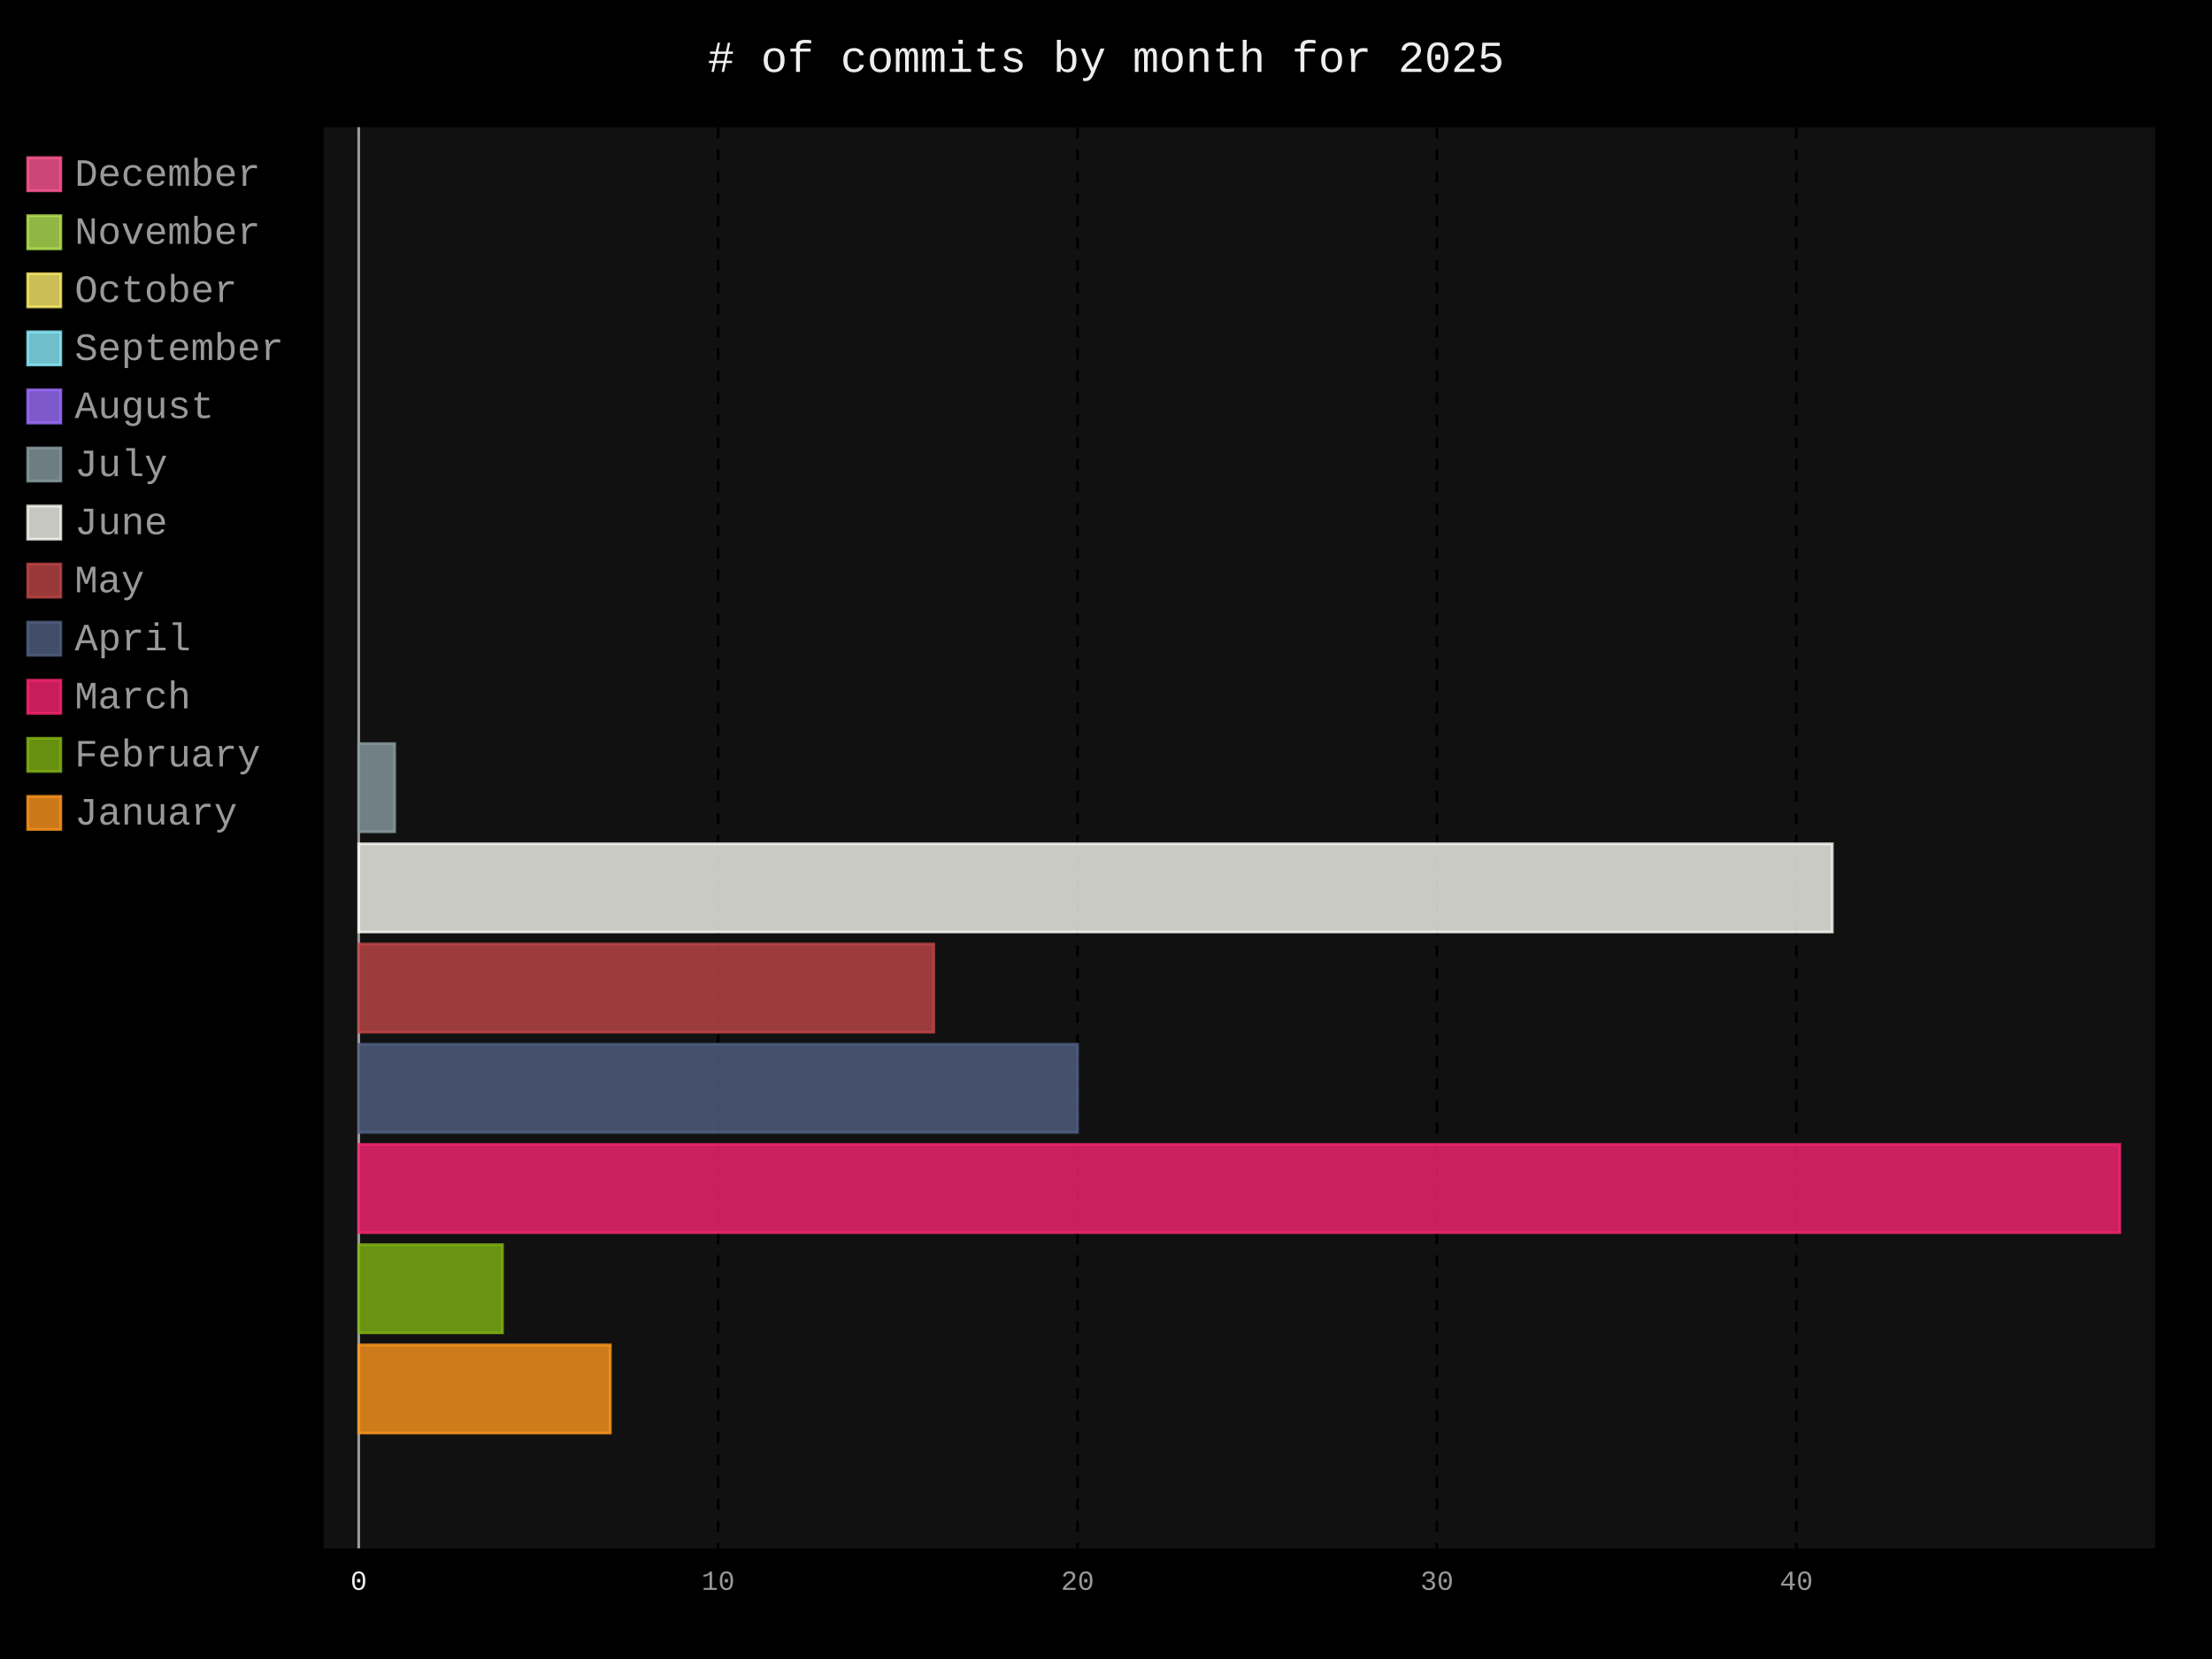
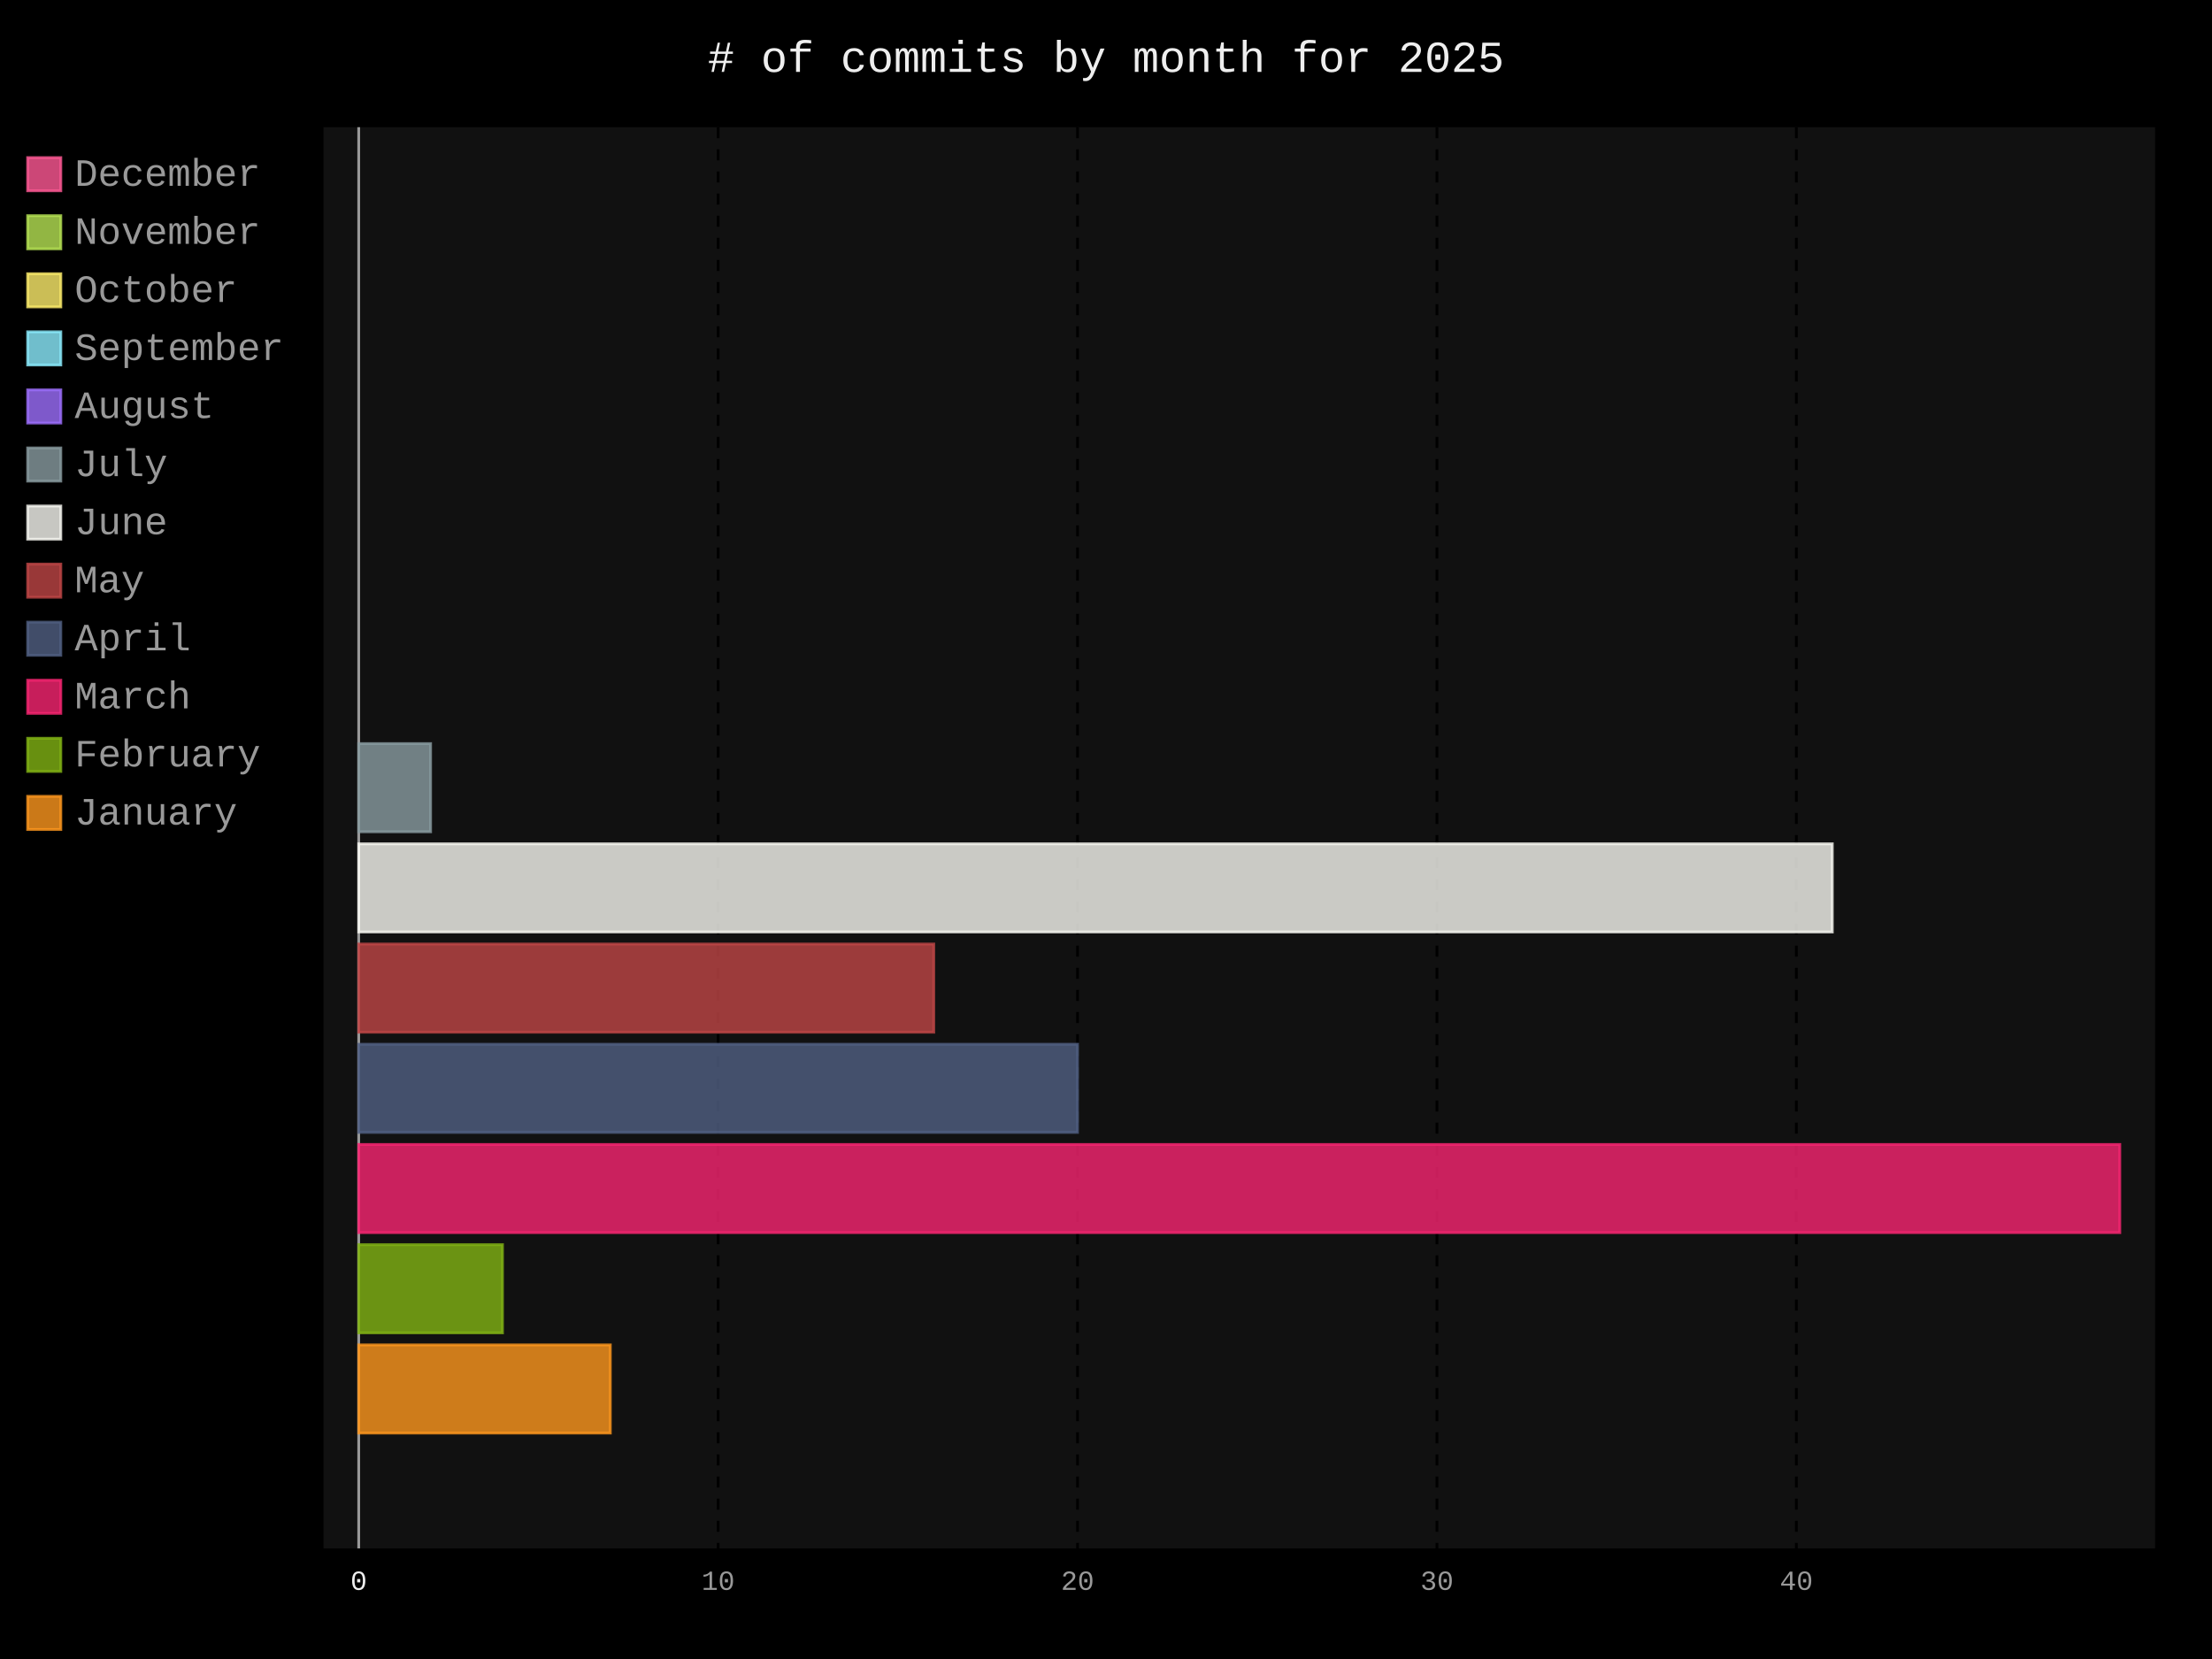
- <svg xmlns="http://www.w3.org/2000/svg" id="chart-0d1bb04b-5ee5-4cbf-b8f2-c438b8bd39c2" class="pygal-chart" viewBox="0 0 800 600">
+ <svg xmlns="http://www.w3.org/2000/svg" id="chart-15390e19-6cad-4f6e-876d-89a601a319fb" class="pygal-chart" viewBox="0 0 800 600">
  <defs>
-     <style type="text/css">#chart-0d1bb04b-5ee5-4cbf-b8f2-c438b8bd39c2{-webkit-user-select:none;-webkit-font-smoothing:antialiased;font-family:Consolas,"Liberation Mono",Menlo,Courier,monospace}#chart-0d1bb04b-5ee5-4cbf-b8f2-c438b8bd39c2 .title{font-family:Consolas,"Liberation Mono",Menlo,Courier,monospace;font-size:16px}#chart-0d1bb04b-5ee5-4cbf-b8f2-c438b8bd39c2 .legends .legend text{font-family:Consolas,"Liberation Mono",Menlo,Courier,monospace;font-size:14px}#chart-0d1bb04b-5ee5-4cbf-b8f2-c438b8bd39c2 .axis text{font-family:Consolas,"Liberation Mono",Menlo,Courier,monospace;font-size:10px}#chart-0d1bb04b-5ee5-4cbf-b8f2-c438b8bd39c2 .axis text.major{font-family:Consolas,"Liberation Mono",Menlo,Courier,monospace;font-size:10px}#chart-0d1bb04b-5ee5-4cbf-b8f2-c438b8bd39c2 .text-overlay text.value{font-family:Consolas,"Liberation Mono",Menlo,Courier,monospace;font-size:16px}#chart-0d1bb04b-5ee5-4cbf-b8f2-c438b8bd39c2 .text-overlay text.label{font-family:Consolas,"Liberation Mono",Menlo,Courier,monospace;font-size:10px}#chart-0d1bb04b-5ee5-4cbf-b8f2-c438b8bd39c2 .tooltip{font-family:Consolas,"Liberation Mono",Menlo,Courier,monospace;font-size:14px}#chart-0d1bb04b-5ee5-4cbf-b8f2-c438b8bd39c2 text.no_data{font-family:Consolas,"Liberation Mono",Menlo,Courier,monospace;font-size:64px}
- #chart-0d1bb04b-5ee5-4cbf-b8f2-c438b8bd39c2{background-color:black}#chart-0d1bb04b-5ee5-4cbf-b8f2-c438b8bd39c2 path,#chart-0d1bb04b-5ee5-4cbf-b8f2-c438b8bd39c2 line,#chart-0d1bb04b-5ee5-4cbf-b8f2-c438b8bd39c2 rect,#chart-0d1bb04b-5ee5-4cbf-b8f2-c438b8bd39c2 circle{-webkit-transition:250ms;-moz-transition:250ms;transition:250ms}#chart-0d1bb04b-5ee5-4cbf-b8f2-c438b8bd39c2 .graph &gt; .background{fill:black}#chart-0d1bb04b-5ee5-4cbf-b8f2-c438b8bd39c2 .plot &gt; .background{fill:#111}#chart-0d1bb04b-5ee5-4cbf-b8f2-c438b8bd39c2 .graph{fill:#999}#chart-0d1bb04b-5ee5-4cbf-b8f2-c438b8bd39c2 text.no_data{fill:#eee}#chart-0d1bb04b-5ee5-4cbf-b8f2-c438b8bd39c2 .title{fill:#eee}#chart-0d1bb04b-5ee5-4cbf-b8f2-c438b8bd39c2 .legends .legend text{fill:#999}#chart-0d1bb04b-5ee5-4cbf-b8f2-c438b8bd39c2 .legends .legend:hover text{fill:#eee}#chart-0d1bb04b-5ee5-4cbf-b8f2-c438b8bd39c2 .axis .line{stroke:#eee}#chart-0d1bb04b-5ee5-4cbf-b8f2-c438b8bd39c2 .axis .guide.line{stroke:#555}#chart-0d1bb04b-5ee5-4cbf-b8f2-c438b8bd39c2 .axis .major.line{stroke:#999}#chart-0d1bb04b-5ee5-4cbf-b8f2-c438b8bd39c2 .axis text.major{fill:#eee}#chart-0d1bb04b-5ee5-4cbf-b8f2-c438b8bd39c2 .axis.y .guides:hover .guide.line,#chart-0d1bb04b-5ee5-4cbf-b8f2-c438b8bd39c2 .line-graph .axis.x .guides:hover .guide.line,#chart-0d1bb04b-5ee5-4cbf-b8f2-c438b8bd39c2 .stackedline-graph .axis.x .guides:hover .guide.line,#chart-0d1bb04b-5ee5-4cbf-b8f2-c438b8bd39c2 .xy-graph .axis.x .guides:hover .guide.line{stroke:#eee}#chart-0d1bb04b-5ee5-4cbf-b8f2-c438b8bd39c2 .axis .guides:hover text{fill:#eee}#chart-0d1bb04b-5ee5-4cbf-b8f2-c438b8bd39c2 .reactive{fill-opacity:.8;stroke-opacity:.8;stroke-width:1}#chart-0d1bb04b-5ee5-4cbf-b8f2-c438b8bd39c2 .ci{stroke:#999}#chart-0d1bb04b-5ee5-4cbf-b8f2-c438b8bd39c2 .reactive.active,#chart-0d1bb04b-5ee5-4cbf-b8f2-c438b8bd39c2 .active .reactive{fill-opacity:.4;stroke-opacity:.9;stroke-width:4}#chart-0d1bb04b-5ee5-4cbf-b8f2-c438b8bd39c2 .ci .reactive.active{stroke-width:1.5}#chart-0d1bb04b-5ee5-4cbf-b8f2-c438b8bd39c2 .series text{fill:#eee}#chart-0d1bb04b-5ee5-4cbf-b8f2-c438b8bd39c2 .tooltip rect{fill:#111;stroke:#eee;-webkit-transition:opacity 250ms;-moz-transition:opacity 250ms;transition:opacity 250ms}#chart-0d1bb04b-5ee5-4cbf-b8f2-c438b8bd39c2 .tooltip .label{fill:#999}#chart-0d1bb04b-5ee5-4cbf-b8f2-c438b8bd39c2 .tooltip .label{fill:#999}#chart-0d1bb04b-5ee5-4cbf-b8f2-c438b8bd39c2 .tooltip .legend{font-size:.8em;fill:#555}#chart-0d1bb04b-5ee5-4cbf-b8f2-c438b8bd39c2 .tooltip .x_label{font-size:.6em;fill:#eee}#chart-0d1bb04b-5ee5-4cbf-b8f2-c438b8bd39c2 .tooltip .xlink{font-size:.5em;text-decoration:underline}#chart-0d1bb04b-5ee5-4cbf-b8f2-c438b8bd39c2 .tooltip .value{font-size:1.5em}#chart-0d1bb04b-5ee5-4cbf-b8f2-c438b8bd39c2 .bound{font-size:.5em}#chart-0d1bb04b-5ee5-4cbf-b8f2-c438b8bd39c2 .max-value{font-size:.75em;fill:#555}#chart-0d1bb04b-5ee5-4cbf-b8f2-c438b8bd39c2 .map-element{fill:#111;stroke:#555 !important}#chart-0d1bb04b-5ee5-4cbf-b8f2-c438b8bd39c2 .map-element .reactive{fill-opacity:inherit;stroke-opacity:inherit}#chart-0d1bb04b-5ee5-4cbf-b8f2-c438b8bd39c2 .color-0,#chart-0d1bb04b-5ee5-4cbf-b8f2-c438b8bd39c2 .color-0 a:visited{stroke:#ff5995;fill:#ff5995}#chart-0d1bb04b-5ee5-4cbf-b8f2-c438b8bd39c2 .color-1,#chart-0d1bb04b-5ee5-4cbf-b8f2-c438b8bd39c2 .color-1 a:visited{stroke:#b6e354;fill:#b6e354}#chart-0d1bb04b-5ee5-4cbf-b8f2-c438b8bd39c2 .color-2,#chart-0d1bb04b-5ee5-4cbf-b8f2-c438b8bd39c2 .color-2 a:visited{stroke:#feed6c;fill:#feed6c}#chart-0d1bb04b-5ee5-4cbf-b8f2-c438b8bd39c2 .color-3,#chart-0d1bb04b-5ee5-4cbf-b8f2-c438b8bd39c2 .color-3 a:visited{stroke:#8cedff;fill:#8cedff}#chart-0d1bb04b-5ee5-4cbf-b8f2-c438b8bd39c2 .color-4,#chart-0d1bb04b-5ee5-4cbf-b8f2-c438b8bd39c2 .color-4 a:visited{stroke:#9e6ffe;fill:#9e6ffe}#chart-0d1bb04b-5ee5-4cbf-b8f2-c438b8bd39c2 .color-5,#chart-0d1bb04b-5ee5-4cbf-b8f2-c438b8bd39c2 .color-5 a:visited{stroke:#899ca1;fill:#899ca1}#chart-0d1bb04b-5ee5-4cbf-b8f2-c438b8bd39c2 .color-6,#chart-0d1bb04b-5ee5-4cbf-b8f2-c438b8bd39c2 .color-6 a:visited{stroke:#f8f8f2;fill:#f8f8f2}#chart-0d1bb04b-5ee5-4cbf-b8f2-c438b8bd39c2 .color-7,#chart-0d1bb04b-5ee5-4cbf-b8f2-c438b8bd39c2 .color-7 a:visited{stroke:#bf4646;fill:#bf4646}#chart-0d1bb04b-5ee5-4cbf-b8f2-c438b8bd39c2 .color-8,#chart-0d1bb04b-5ee5-4cbf-b8f2-c438b8bd39c2 .color-8 a:visited{stroke:#516083;fill:#516083}#chart-0d1bb04b-5ee5-4cbf-b8f2-c438b8bd39c2 .color-9,#chart-0d1bb04b-5ee5-4cbf-b8f2-c438b8bd39c2 .color-9 a:visited{stroke:#f92672;fill:#f92672}#chart-0d1bb04b-5ee5-4cbf-b8f2-c438b8bd39c2 .color-10,#chart-0d1bb04b-5ee5-4cbf-b8f2-c438b8bd39c2 .color-10 a:visited{stroke:#82b414;fill:#82b414}#chart-0d1bb04b-5ee5-4cbf-b8f2-c438b8bd39c2 .color-11,#chart-0d1bb04b-5ee5-4cbf-b8f2-c438b8bd39c2 .color-11 a:visited{stroke:#fd971f;fill:#fd971f}#chart-0d1bb04b-5ee5-4cbf-b8f2-c438b8bd39c2 .text-overlay .color-0 text{fill:black}#chart-0d1bb04b-5ee5-4cbf-b8f2-c438b8bd39c2 .text-overlay .color-1 text{fill:black}#chart-0d1bb04b-5ee5-4cbf-b8f2-c438b8bd39c2 .text-overlay .color-2 text{fill:black}#chart-0d1bb04b-5ee5-4cbf-b8f2-c438b8bd39c2 .text-overlay .color-3 text{fill:black}#chart-0d1bb04b-5ee5-4cbf-b8f2-c438b8bd39c2 .text-overlay .color-4 text{fill:black}#chart-0d1bb04b-5ee5-4cbf-b8f2-c438b8bd39c2 .text-overlay .color-5 text{fill:black}#chart-0d1bb04b-5ee5-4cbf-b8f2-c438b8bd39c2 .text-overlay .color-6 text{fill:black}#chart-0d1bb04b-5ee5-4cbf-b8f2-c438b8bd39c2 .text-overlay .color-7 text{fill:black}#chart-0d1bb04b-5ee5-4cbf-b8f2-c438b8bd39c2 .text-overlay .color-8 text{fill:black}#chart-0d1bb04b-5ee5-4cbf-b8f2-c438b8bd39c2 .text-overlay .color-9 text{fill:black}#chart-0d1bb04b-5ee5-4cbf-b8f2-c438b8bd39c2 .text-overlay .color-10 text{fill:black}#chart-0d1bb04b-5ee5-4cbf-b8f2-c438b8bd39c2 .text-overlay .color-11 text{fill:black}
- #chart-0d1bb04b-5ee5-4cbf-b8f2-c438b8bd39c2 text.no_data{text-anchor:middle}#chart-0d1bb04b-5ee5-4cbf-b8f2-c438b8bd39c2 .guide.line{fill:none}#chart-0d1bb04b-5ee5-4cbf-b8f2-c438b8bd39c2 .centered{text-anchor:middle}#chart-0d1bb04b-5ee5-4cbf-b8f2-c438b8bd39c2 .title{text-anchor:middle}#chart-0d1bb04b-5ee5-4cbf-b8f2-c438b8bd39c2 .legends .legend text{fill-opacity:1}#chart-0d1bb04b-5ee5-4cbf-b8f2-c438b8bd39c2 .axis.x text{text-anchor:middle}#chart-0d1bb04b-5ee5-4cbf-b8f2-c438b8bd39c2 .axis.x:not(.web) text[transform]{text-anchor:start}#chart-0d1bb04b-5ee5-4cbf-b8f2-c438b8bd39c2 .axis.x:not(.web) text[transform].backwards{text-anchor:end}#chart-0d1bb04b-5ee5-4cbf-b8f2-c438b8bd39c2 .axis.y text{text-anchor:end}#chart-0d1bb04b-5ee5-4cbf-b8f2-c438b8bd39c2 .axis.y text[transform].backwards{text-anchor:start}#chart-0d1bb04b-5ee5-4cbf-b8f2-c438b8bd39c2 .axis.y2 text{text-anchor:start}#chart-0d1bb04b-5ee5-4cbf-b8f2-c438b8bd39c2 .axis.y2 text[transform].backwards{text-anchor:end}#chart-0d1bb04b-5ee5-4cbf-b8f2-c438b8bd39c2 .axis .guide.line{stroke-dasharray:4,4;stroke:black}#chart-0d1bb04b-5ee5-4cbf-b8f2-c438b8bd39c2 .axis .major.guide.line{stroke-dasharray:6,6;stroke:black}#chart-0d1bb04b-5ee5-4cbf-b8f2-c438b8bd39c2 .horizontal .axis.y .guide.line,#chart-0d1bb04b-5ee5-4cbf-b8f2-c438b8bd39c2 .horizontal .axis.y2 .guide.line,#chart-0d1bb04b-5ee5-4cbf-b8f2-c438b8bd39c2 .vertical .axis.x .guide.line{opacity:0}#chart-0d1bb04b-5ee5-4cbf-b8f2-c438b8bd39c2 .horizontal .axis.always_show .guide.line,#chart-0d1bb04b-5ee5-4cbf-b8f2-c438b8bd39c2 .vertical .axis.always_show .guide.line{opacity:1 !important}#chart-0d1bb04b-5ee5-4cbf-b8f2-c438b8bd39c2 .axis.y .guides:hover .guide.line,#chart-0d1bb04b-5ee5-4cbf-b8f2-c438b8bd39c2 .axis.y2 .guides:hover .guide.line,#chart-0d1bb04b-5ee5-4cbf-b8f2-c438b8bd39c2 .axis.x .guides:hover .guide.line{opacity:1}#chart-0d1bb04b-5ee5-4cbf-b8f2-c438b8bd39c2 .axis .guides:hover text{opacity:1}#chart-0d1bb04b-5ee5-4cbf-b8f2-c438b8bd39c2 .nofill{fill:none}#chart-0d1bb04b-5ee5-4cbf-b8f2-c438b8bd39c2 .subtle-fill{fill-opacity:.2}#chart-0d1bb04b-5ee5-4cbf-b8f2-c438b8bd39c2 .dot{stroke-width:1px;fill-opacity:1;stroke-opacity:1}#chart-0d1bb04b-5ee5-4cbf-b8f2-c438b8bd39c2 .dot.active{stroke-width:5px}#chart-0d1bb04b-5ee5-4cbf-b8f2-c438b8bd39c2 .dot.negative{fill:transparent}#chart-0d1bb04b-5ee5-4cbf-b8f2-c438b8bd39c2 text,#chart-0d1bb04b-5ee5-4cbf-b8f2-c438b8bd39c2 tspan{stroke:none !important}#chart-0d1bb04b-5ee5-4cbf-b8f2-c438b8bd39c2 .series text.active{opacity:1}#chart-0d1bb04b-5ee5-4cbf-b8f2-c438b8bd39c2 .tooltip rect{fill-opacity:.95;stroke-width:.5}#chart-0d1bb04b-5ee5-4cbf-b8f2-c438b8bd39c2 .tooltip text{fill-opacity:1}#chart-0d1bb04b-5ee5-4cbf-b8f2-c438b8bd39c2 .showable{visibility:hidden}#chart-0d1bb04b-5ee5-4cbf-b8f2-c438b8bd39c2 .showable.shown{visibility:visible}#chart-0d1bb04b-5ee5-4cbf-b8f2-c438b8bd39c2 .gauge-background{fill:rgba(229,229,229,1);stroke:none}#chart-0d1bb04b-5ee5-4cbf-b8f2-c438b8bd39c2 .bg-lines{stroke:black;stroke-width:2px}</style>
+     <style type="text/css">#chart-15390e19-6cad-4f6e-876d-89a601a319fb{-webkit-user-select:none;-webkit-font-smoothing:antialiased;font-family:Consolas,"Liberation Mono",Menlo,Courier,monospace}#chart-15390e19-6cad-4f6e-876d-89a601a319fb .title{font-family:Consolas,"Liberation Mono",Menlo,Courier,monospace;font-size:16px}#chart-15390e19-6cad-4f6e-876d-89a601a319fb .legends .legend text{font-family:Consolas,"Liberation Mono",Menlo,Courier,monospace;font-size:14px}#chart-15390e19-6cad-4f6e-876d-89a601a319fb .axis text{font-family:Consolas,"Liberation Mono",Menlo,Courier,monospace;font-size:10px}#chart-15390e19-6cad-4f6e-876d-89a601a319fb .axis text.major{font-family:Consolas,"Liberation Mono",Menlo,Courier,monospace;font-size:10px}#chart-15390e19-6cad-4f6e-876d-89a601a319fb .text-overlay text.value{font-family:Consolas,"Liberation Mono",Menlo,Courier,monospace;font-size:16px}#chart-15390e19-6cad-4f6e-876d-89a601a319fb .text-overlay text.label{font-family:Consolas,"Liberation Mono",Menlo,Courier,monospace;font-size:10px}#chart-15390e19-6cad-4f6e-876d-89a601a319fb .tooltip{font-family:Consolas,"Liberation Mono",Menlo,Courier,monospace;font-size:14px}#chart-15390e19-6cad-4f6e-876d-89a601a319fb text.no_data{font-family:Consolas,"Liberation Mono",Menlo,Courier,monospace;font-size:64px}
+ #chart-15390e19-6cad-4f6e-876d-89a601a319fb{background-color:black}#chart-15390e19-6cad-4f6e-876d-89a601a319fb path,#chart-15390e19-6cad-4f6e-876d-89a601a319fb line,#chart-15390e19-6cad-4f6e-876d-89a601a319fb rect,#chart-15390e19-6cad-4f6e-876d-89a601a319fb circle{-webkit-transition:250ms;-moz-transition:250ms;transition:250ms}#chart-15390e19-6cad-4f6e-876d-89a601a319fb .graph &gt; .background{fill:black}#chart-15390e19-6cad-4f6e-876d-89a601a319fb .plot &gt; .background{fill:#111}#chart-15390e19-6cad-4f6e-876d-89a601a319fb .graph{fill:#999}#chart-15390e19-6cad-4f6e-876d-89a601a319fb text.no_data{fill:#eee}#chart-15390e19-6cad-4f6e-876d-89a601a319fb .title{fill:#eee}#chart-15390e19-6cad-4f6e-876d-89a601a319fb .legends .legend text{fill:#999}#chart-15390e19-6cad-4f6e-876d-89a601a319fb .legends .legend:hover text{fill:#eee}#chart-15390e19-6cad-4f6e-876d-89a601a319fb .axis .line{stroke:#eee}#chart-15390e19-6cad-4f6e-876d-89a601a319fb .axis .guide.line{stroke:#555}#chart-15390e19-6cad-4f6e-876d-89a601a319fb .axis .major.line{stroke:#999}#chart-15390e19-6cad-4f6e-876d-89a601a319fb .axis text.major{fill:#eee}#chart-15390e19-6cad-4f6e-876d-89a601a319fb .axis.y .guides:hover .guide.line,#chart-15390e19-6cad-4f6e-876d-89a601a319fb .line-graph .axis.x .guides:hover .guide.line,#chart-15390e19-6cad-4f6e-876d-89a601a319fb .stackedline-graph .axis.x .guides:hover .guide.line,#chart-15390e19-6cad-4f6e-876d-89a601a319fb .xy-graph .axis.x .guides:hover .guide.line{stroke:#eee}#chart-15390e19-6cad-4f6e-876d-89a601a319fb .axis .guides:hover text{fill:#eee}#chart-15390e19-6cad-4f6e-876d-89a601a319fb .reactive{fill-opacity:.8;stroke-opacity:.8;stroke-width:1}#chart-15390e19-6cad-4f6e-876d-89a601a319fb .ci{stroke:#999}#chart-15390e19-6cad-4f6e-876d-89a601a319fb .reactive.active,#chart-15390e19-6cad-4f6e-876d-89a601a319fb .active .reactive{fill-opacity:.4;stroke-opacity:.9;stroke-width:4}#chart-15390e19-6cad-4f6e-876d-89a601a319fb .ci .reactive.active{stroke-width:1.5}#chart-15390e19-6cad-4f6e-876d-89a601a319fb .series text{fill:#eee}#chart-15390e19-6cad-4f6e-876d-89a601a319fb .tooltip rect{fill:#111;stroke:#eee;-webkit-transition:opacity 250ms;-moz-transition:opacity 250ms;transition:opacity 250ms}#chart-15390e19-6cad-4f6e-876d-89a601a319fb .tooltip .label{fill:#999}#chart-15390e19-6cad-4f6e-876d-89a601a319fb .tooltip .label{fill:#999}#chart-15390e19-6cad-4f6e-876d-89a601a319fb .tooltip .legend{font-size:.8em;fill:#555}#chart-15390e19-6cad-4f6e-876d-89a601a319fb .tooltip .x_label{font-size:.6em;fill:#eee}#chart-15390e19-6cad-4f6e-876d-89a601a319fb .tooltip .xlink{font-size:.5em;text-decoration:underline}#chart-15390e19-6cad-4f6e-876d-89a601a319fb .tooltip .value{font-size:1.5em}#chart-15390e19-6cad-4f6e-876d-89a601a319fb .bound{font-size:.5em}#chart-15390e19-6cad-4f6e-876d-89a601a319fb .max-value{font-size:.75em;fill:#555}#chart-15390e19-6cad-4f6e-876d-89a601a319fb .map-element{fill:#111;stroke:#555 !important}#chart-15390e19-6cad-4f6e-876d-89a601a319fb .map-element .reactive{fill-opacity:inherit;stroke-opacity:inherit}#chart-15390e19-6cad-4f6e-876d-89a601a319fb .color-0,#chart-15390e19-6cad-4f6e-876d-89a601a319fb .color-0 a:visited{stroke:#ff5995;fill:#ff5995}#chart-15390e19-6cad-4f6e-876d-89a601a319fb .color-1,#chart-15390e19-6cad-4f6e-876d-89a601a319fb .color-1 a:visited{stroke:#b6e354;fill:#b6e354}#chart-15390e19-6cad-4f6e-876d-89a601a319fb .color-2,#chart-15390e19-6cad-4f6e-876d-89a601a319fb .color-2 a:visited{stroke:#feed6c;fill:#feed6c}#chart-15390e19-6cad-4f6e-876d-89a601a319fb .color-3,#chart-15390e19-6cad-4f6e-876d-89a601a319fb .color-3 a:visited{stroke:#8cedff;fill:#8cedff}#chart-15390e19-6cad-4f6e-876d-89a601a319fb .color-4,#chart-15390e19-6cad-4f6e-876d-89a601a319fb .color-4 a:visited{stroke:#9e6ffe;fill:#9e6ffe}#chart-15390e19-6cad-4f6e-876d-89a601a319fb .color-5,#chart-15390e19-6cad-4f6e-876d-89a601a319fb .color-5 a:visited{stroke:#899ca1;fill:#899ca1}#chart-15390e19-6cad-4f6e-876d-89a601a319fb .color-6,#chart-15390e19-6cad-4f6e-876d-89a601a319fb .color-6 a:visited{stroke:#f8f8f2;fill:#f8f8f2}#chart-15390e19-6cad-4f6e-876d-89a601a319fb .color-7,#chart-15390e19-6cad-4f6e-876d-89a601a319fb .color-7 a:visited{stroke:#bf4646;fill:#bf4646}#chart-15390e19-6cad-4f6e-876d-89a601a319fb .color-8,#chart-15390e19-6cad-4f6e-876d-89a601a319fb .color-8 a:visited{stroke:#516083;fill:#516083}#chart-15390e19-6cad-4f6e-876d-89a601a319fb .color-9,#chart-15390e19-6cad-4f6e-876d-89a601a319fb .color-9 a:visited{stroke:#f92672;fill:#f92672}#chart-15390e19-6cad-4f6e-876d-89a601a319fb .color-10,#chart-15390e19-6cad-4f6e-876d-89a601a319fb .color-10 a:visited{stroke:#82b414;fill:#82b414}#chart-15390e19-6cad-4f6e-876d-89a601a319fb .color-11,#chart-15390e19-6cad-4f6e-876d-89a601a319fb .color-11 a:visited{stroke:#fd971f;fill:#fd971f}#chart-15390e19-6cad-4f6e-876d-89a601a319fb .text-overlay .color-0 text{fill:black}#chart-15390e19-6cad-4f6e-876d-89a601a319fb .text-overlay .color-1 text{fill:black}#chart-15390e19-6cad-4f6e-876d-89a601a319fb .text-overlay .color-2 text{fill:black}#chart-15390e19-6cad-4f6e-876d-89a601a319fb .text-overlay .color-3 text{fill:black}#chart-15390e19-6cad-4f6e-876d-89a601a319fb .text-overlay .color-4 text{fill:black}#chart-15390e19-6cad-4f6e-876d-89a601a319fb .text-overlay .color-5 text{fill:black}#chart-15390e19-6cad-4f6e-876d-89a601a319fb .text-overlay .color-6 text{fill:black}#chart-15390e19-6cad-4f6e-876d-89a601a319fb .text-overlay .color-7 text{fill:black}#chart-15390e19-6cad-4f6e-876d-89a601a319fb .text-overlay .color-8 text{fill:black}#chart-15390e19-6cad-4f6e-876d-89a601a319fb .text-overlay .color-9 text{fill:black}#chart-15390e19-6cad-4f6e-876d-89a601a319fb .text-overlay .color-10 text{fill:black}#chart-15390e19-6cad-4f6e-876d-89a601a319fb .text-overlay .color-11 text{fill:black}
+ #chart-15390e19-6cad-4f6e-876d-89a601a319fb text.no_data{text-anchor:middle}#chart-15390e19-6cad-4f6e-876d-89a601a319fb .guide.line{fill:none}#chart-15390e19-6cad-4f6e-876d-89a601a319fb .centered{text-anchor:middle}#chart-15390e19-6cad-4f6e-876d-89a601a319fb .title{text-anchor:middle}#chart-15390e19-6cad-4f6e-876d-89a601a319fb .legends .legend text{fill-opacity:1}#chart-15390e19-6cad-4f6e-876d-89a601a319fb .axis.x text{text-anchor:middle}#chart-15390e19-6cad-4f6e-876d-89a601a319fb .axis.x:not(.web) text[transform]{text-anchor:start}#chart-15390e19-6cad-4f6e-876d-89a601a319fb .axis.x:not(.web) text[transform].backwards{text-anchor:end}#chart-15390e19-6cad-4f6e-876d-89a601a319fb .axis.y text{text-anchor:end}#chart-15390e19-6cad-4f6e-876d-89a601a319fb .axis.y text[transform].backwards{text-anchor:start}#chart-15390e19-6cad-4f6e-876d-89a601a319fb .axis.y2 text{text-anchor:start}#chart-15390e19-6cad-4f6e-876d-89a601a319fb .axis.y2 text[transform].backwards{text-anchor:end}#chart-15390e19-6cad-4f6e-876d-89a601a319fb .axis .guide.line{stroke-dasharray:4,4;stroke:black}#chart-15390e19-6cad-4f6e-876d-89a601a319fb .axis .major.guide.line{stroke-dasharray:6,6;stroke:black}#chart-15390e19-6cad-4f6e-876d-89a601a319fb .horizontal .axis.y .guide.line,#chart-15390e19-6cad-4f6e-876d-89a601a319fb .horizontal .axis.y2 .guide.line,#chart-15390e19-6cad-4f6e-876d-89a601a319fb .vertical .axis.x .guide.line{opacity:0}#chart-15390e19-6cad-4f6e-876d-89a601a319fb .horizontal .axis.always_show .guide.line,#chart-15390e19-6cad-4f6e-876d-89a601a319fb .vertical .axis.always_show .guide.line{opacity:1 !important}#chart-15390e19-6cad-4f6e-876d-89a601a319fb .axis.y .guides:hover .guide.line,#chart-15390e19-6cad-4f6e-876d-89a601a319fb .axis.y2 .guides:hover .guide.line,#chart-15390e19-6cad-4f6e-876d-89a601a319fb .axis.x .guides:hover .guide.line{opacity:1}#chart-15390e19-6cad-4f6e-876d-89a601a319fb .axis .guides:hover text{opacity:1}#chart-15390e19-6cad-4f6e-876d-89a601a319fb .nofill{fill:none}#chart-15390e19-6cad-4f6e-876d-89a601a319fb .subtle-fill{fill-opacity:.2}#chart-15390e19-6cad-4f6e-876d-89a601a319fb .dot{stroke-width:1px;fill-opacity:1;stroke-opacity:1}#chart-15390e19-6cad-4f6e-876d-89a601a319fb .dot.active{stroke-width:5px}#chart-15390e19-6cad-4f6e-876d-89a601a319fb .dot.negative{fill:transparent}#chart-15390e19-6cad-4f6e-876d-89a601a319fb text,#chart-15390e19-6cad-4f6e-876d-89a601a319fb tspan{stroke:none !important}#chart-15390e19-6cad-4f6e-876d-89a601a319fb .series text.active{opacity:1}#chart-15390e19-6cad-4f6e-876d-89a601a319fb .tooltip rect{fill-opacity:.95;stroke-width:.5}#chart-15390e19-6cad-4f6e-876d-89a601a319fb .tooltip text{fill-opacity:1}#chart-15390e19-6cad-4f6e-876d-89a601a319fb .showable{visibility:hidden}#chart-15390e19-6cad-4f6e-876d-89a601a319fb .showable.shown{visibility:visible}#chart-15390e19-6cad-4f6e-876d-89a601a319fb .gauge-background{fill:rgba(229,229,229,1);stroke:none}#chart-15390e19-6cad-4f6e-876d-89a601a319fb .bg-lines{stroke:black;stroke-width:2px}</style>
  </defs>
  <g class="graph horizontalbar-graph horizontal">
    <rect x="0" y="0" width="800" height="600" class="background" />
    <g transform="translate(117, 46)" class="plot">
      <rect x="0" y="0" width="662.4" height="514" class="background" />
      <g class="axis x always_show">
        <g class="guides">
          <path d="M12.738 0 v514" class="axis major line" />
          <text x="12.738" y="529.0" class="major">0</text>
        </g>
        <g class="guides">
          <path d="M142.723 0 v514" class="guide line" />
          <text x="142.723" y="529.0" class="">10</text>
        </g>
        <g class="guides">
          <path d="M272.707 0 v514" class="guide line" />
          <text x="272.707" y="529.0" class="">20</text>
        </g>
        <g class="guides">
          <path d="M402.691 0 v514" class="guide line" />
          <text x="402.691" y="529.0" class="">30</text>
        </g>
        <g class="guides">
          <path d="M532.676 0 v514" class="guide line" />
          <text x="532.676" y="529.0" class="">40</text>
        </g>
      </g>
      <g class="series serie-11 color-11">
        <g class="bars">
          <g class="bar">
            <rect x="12.738" y="440.393" rx="0" ry="0" width="90.989" height="31.894" class="rect reactive tooltip-trigger" />
          </g>
        </g>
      </g>
      <g class="series serie-10 color-10">
        <g class="bars">
          <g class="bar">
            <rect x="12.738" y="404.149" rx="0" ry="0" width="51.994" height="31.894" class="rect reactive tooltip-trigger" />
          </g>
        </g>
      </g>
      <g class="series serie-9 color-9">
        <g class="bars">
          <g class="bar">
            <rect x="12.738" y="367.905" rx="0" ry="0" width="636.923" height="31.894" class="rect reactive tooltip-trigger" />
          </g>
        </g>
      </g>
      <g class="series serie-8 color-8">
        <g class="bars">
          <g class="bar">
            <rect x="12.738" y="331.662" rx="0" ry="0" width="259.969" height="31.894" class="rect reactive tooltip-trigger" />
          </g>
        </g>
      </g>
      <g class="series serie-7 color-7">
        <g class="bars">
          <g class="bar">
            <rect x="12.738" y="295.418" rx="0" ry="0" width="207.975" height="31.894" class="rect reactive tooltip-trigger" />
          </g>
        </g>
      </g>
      <g class="series serie-6 color-6">
        <g class="bars">
          <g class="bar">
            <rect x="12.738" y="259.175" rx="0" ry="0" width="532.936" height="31.894" class="rect reactive tooltip-trigger" />
          </g>
        </g>
      </g>
      <g class="series serie-5 color-5">
        <g class="bars">
          <g class="bar">
-             <rect x="12.738" y="222.931" rx="0" ry="0" width="12.998" height="31.894" class="rect reactive tooltip-trigger" />
+             <rect x="12.738" y="222.931" rx="0" ry="0" width="25.997" height="31.894" class="rect reactive tooltip-trigger" />
          </g>
        </g>
      </g>
      <g class="series serie-4 color-4">
        <g class="bars">
          <g class="bar">
            <rect x="12.738" y="186.687" rx="0" ry="0" height="31.894" class="rect reactive tooltip-trigger" />
          </g>
        </g>
      </g>
      <g class="series serie-3 color-3">
        <g class="bars">
          <g class="bar">
            <rect x="12.738" y="150.444" rx="0" ry="0" height="31.894" class="rect reactive tooltip-trigger" />
          </g>
        </g>
      </g>
      <g class="series serie-2 color-2">
        <g class="bars">
          <g class="bar">
            <rect x="12.738" y="114.2" rx="0" ry="0" height="31.894" class="rect reactive tooltip-trigger" />
          </g>
        </g>
      </g>
      <g class="series serie-1 color-1">
        <g class="bars">
          <g class="bar">
            <rect x="12.738" y="77.957" rx="0" ry="0" height="31.894" class="rect reactive tooltip-trigger" />
          </g>
        </g>
      </g>
      <g class="series serie-0 color-0">
        <g class="bars">
          <g class="bar">
            <rect x="12.738" y="41.713" rx="0" ry="0" height="31.894" class="rect reactive tooltip-trigger" />
          </g>
        </g>
      </g>
    </g>
    <g class="titles">
      <text x="400.0" y="26" class="title plot_title"># of commits by month for 2025</text>
    </g>
    <g transform="translate(117, 46)" class="plot overlay">
      <g class="series serie-11 color-11" />
      <g class="series serie-10 color-10" />
      <g class="series serie-9 color-9" />
      <g class="series serie-8 color-8" />
      <g class="series serie-7 color-7" />
      <g class="series serie-6 color-6" />
      <g class="series serie-5 color-5" />
      <g class="series serie-4 color-4" />
      <g class="series serie-3 color-3" />
      <g class="series serie-2 color-2" />
      <g class="series serie-1 color-1" />
      <g class="series serie-0 color-0" />
    </g>
    <g transform="translate(117, 46)" class="plot text-overlay">
      <g class="series serie-11 color-11" />
      <g class="series serie-10 color-10" />
      <g class="series serie-9 color-9" />
      <g class="series serie-8 color-8" />
      <g class="series serie-7 color-7" />
      <g class="series serie-6 color-6" />
      <g class="series serie-5 color-5" />
      <g class="series serie-4 color-4" />
      <g class="series serie-3 color-3" />
      <g class="series serie-2 color-2" />
      <g class="series serie-1 color-1" />
      <g class="series serie-0 color-0" />
    </g>
    <g transform="translate(117, 46)" class="plot tooltip-overlay">
      <g transform="translate(0 0)" style="opacity: 0" class="tooltip">
        <rect rx="0" ry="0" width="0" height="0" class="tooltip-box" />
        <g class="text" />
      </g>
    </g>
    <g transform="translate(10, 56)" class="legends">
      <g id="activate-serie-0" class="legend reactive activate-serie">
        <rect x="0.0" y="1.0" width="12" height="12" class="color-0 reactive" />
        <text x="17.0" y="11.2">December</text>
      </g>
      <g id="activate-serie-1" class="legend reactive activate-serie">
        <rect x="0.0" y="22.0" width="12" height="12" class="color-1 reactive" />
        <text x="17.0" y="32.2">November</text>
      </g>
      <g id="activate-serie-2" class="legend reactive activate-serie">
        <rect x="0.0" y="43.0" width="12" height="12" class="color-2 reactive" />
        <text x="17.0" y="53.2">October</text>
      </g>
      <g id="activate-serie-3" class="legend reactive activate-serie">
        <rect x="0.0" y="64.0" width="12" height="12" class="color-3 reactive" />
        <text x="17.0" y="74.2">September</text>
      </g>
      <g id="activate-serie-4" class="legend reactive activate-serie">
        <rect x="0.0" y="85.0" width="12" height="12" class="color-4 reactive" />
        <text x="17.0" y="95.2">August</text>
      </g>
      <g id="activate-serie-5" class="legend reactive activate-serie">
        <rect x="0.0" y="106.0" width="12" height="12" class="color-5 reactive" />
        <text x="17.0" y="116.2">July</text>
      </g>
      <g id="activate-serie-6" class="legend reactive activate-serie">
        <rect x="0.0" y="127.0" width="12" height="12" class="color-6 reactive" />
        <text x="17.0" y="137.2">June</text>
      </g>
      <g id="activate-serie-7" class="legend reactive activate-serie">
        <rect x="0.0" y="148.0" width="12" height="12" class="color-7 reactive" />
        <text x="17.0" y="158.2">May</text>
      </g>
      <g id="activate-serie-8" class="legend reactive activate-serie">
        <rect x="0.0" y="169.0" width="12" height="12" class="color-8 reactive" />
        <text x="17.0" y="179.2">April</text>
      </g>
      <g id="activate-serie-9" class="legend reactive activate-serie">
        <rect x="0.0" y="190.0" width="12" height="12" class="color-9 reactive" />
        <text x="17.0" y="200.2">March</text>
      </g>
      <g id="activate-serie-10" class="legend reactive activate-serie">
        <rect x="0.0" y="211.0" width="12" height="12" class="color-10 reactive" />
        <text x="17.0" y="221.2">February</text>
      </g>
      <g id="activate-serie-11" class="legend reactive activate-serie">
        <rect x="0.0" y="232.0" width="12" height="12" class="color-11 reactive" />
        <text x="17.0" y="242.2">January</text>
      </g>
    </g>
    <g transform="translate(790, 56)" class="legends" />
  </g>
</svg>
